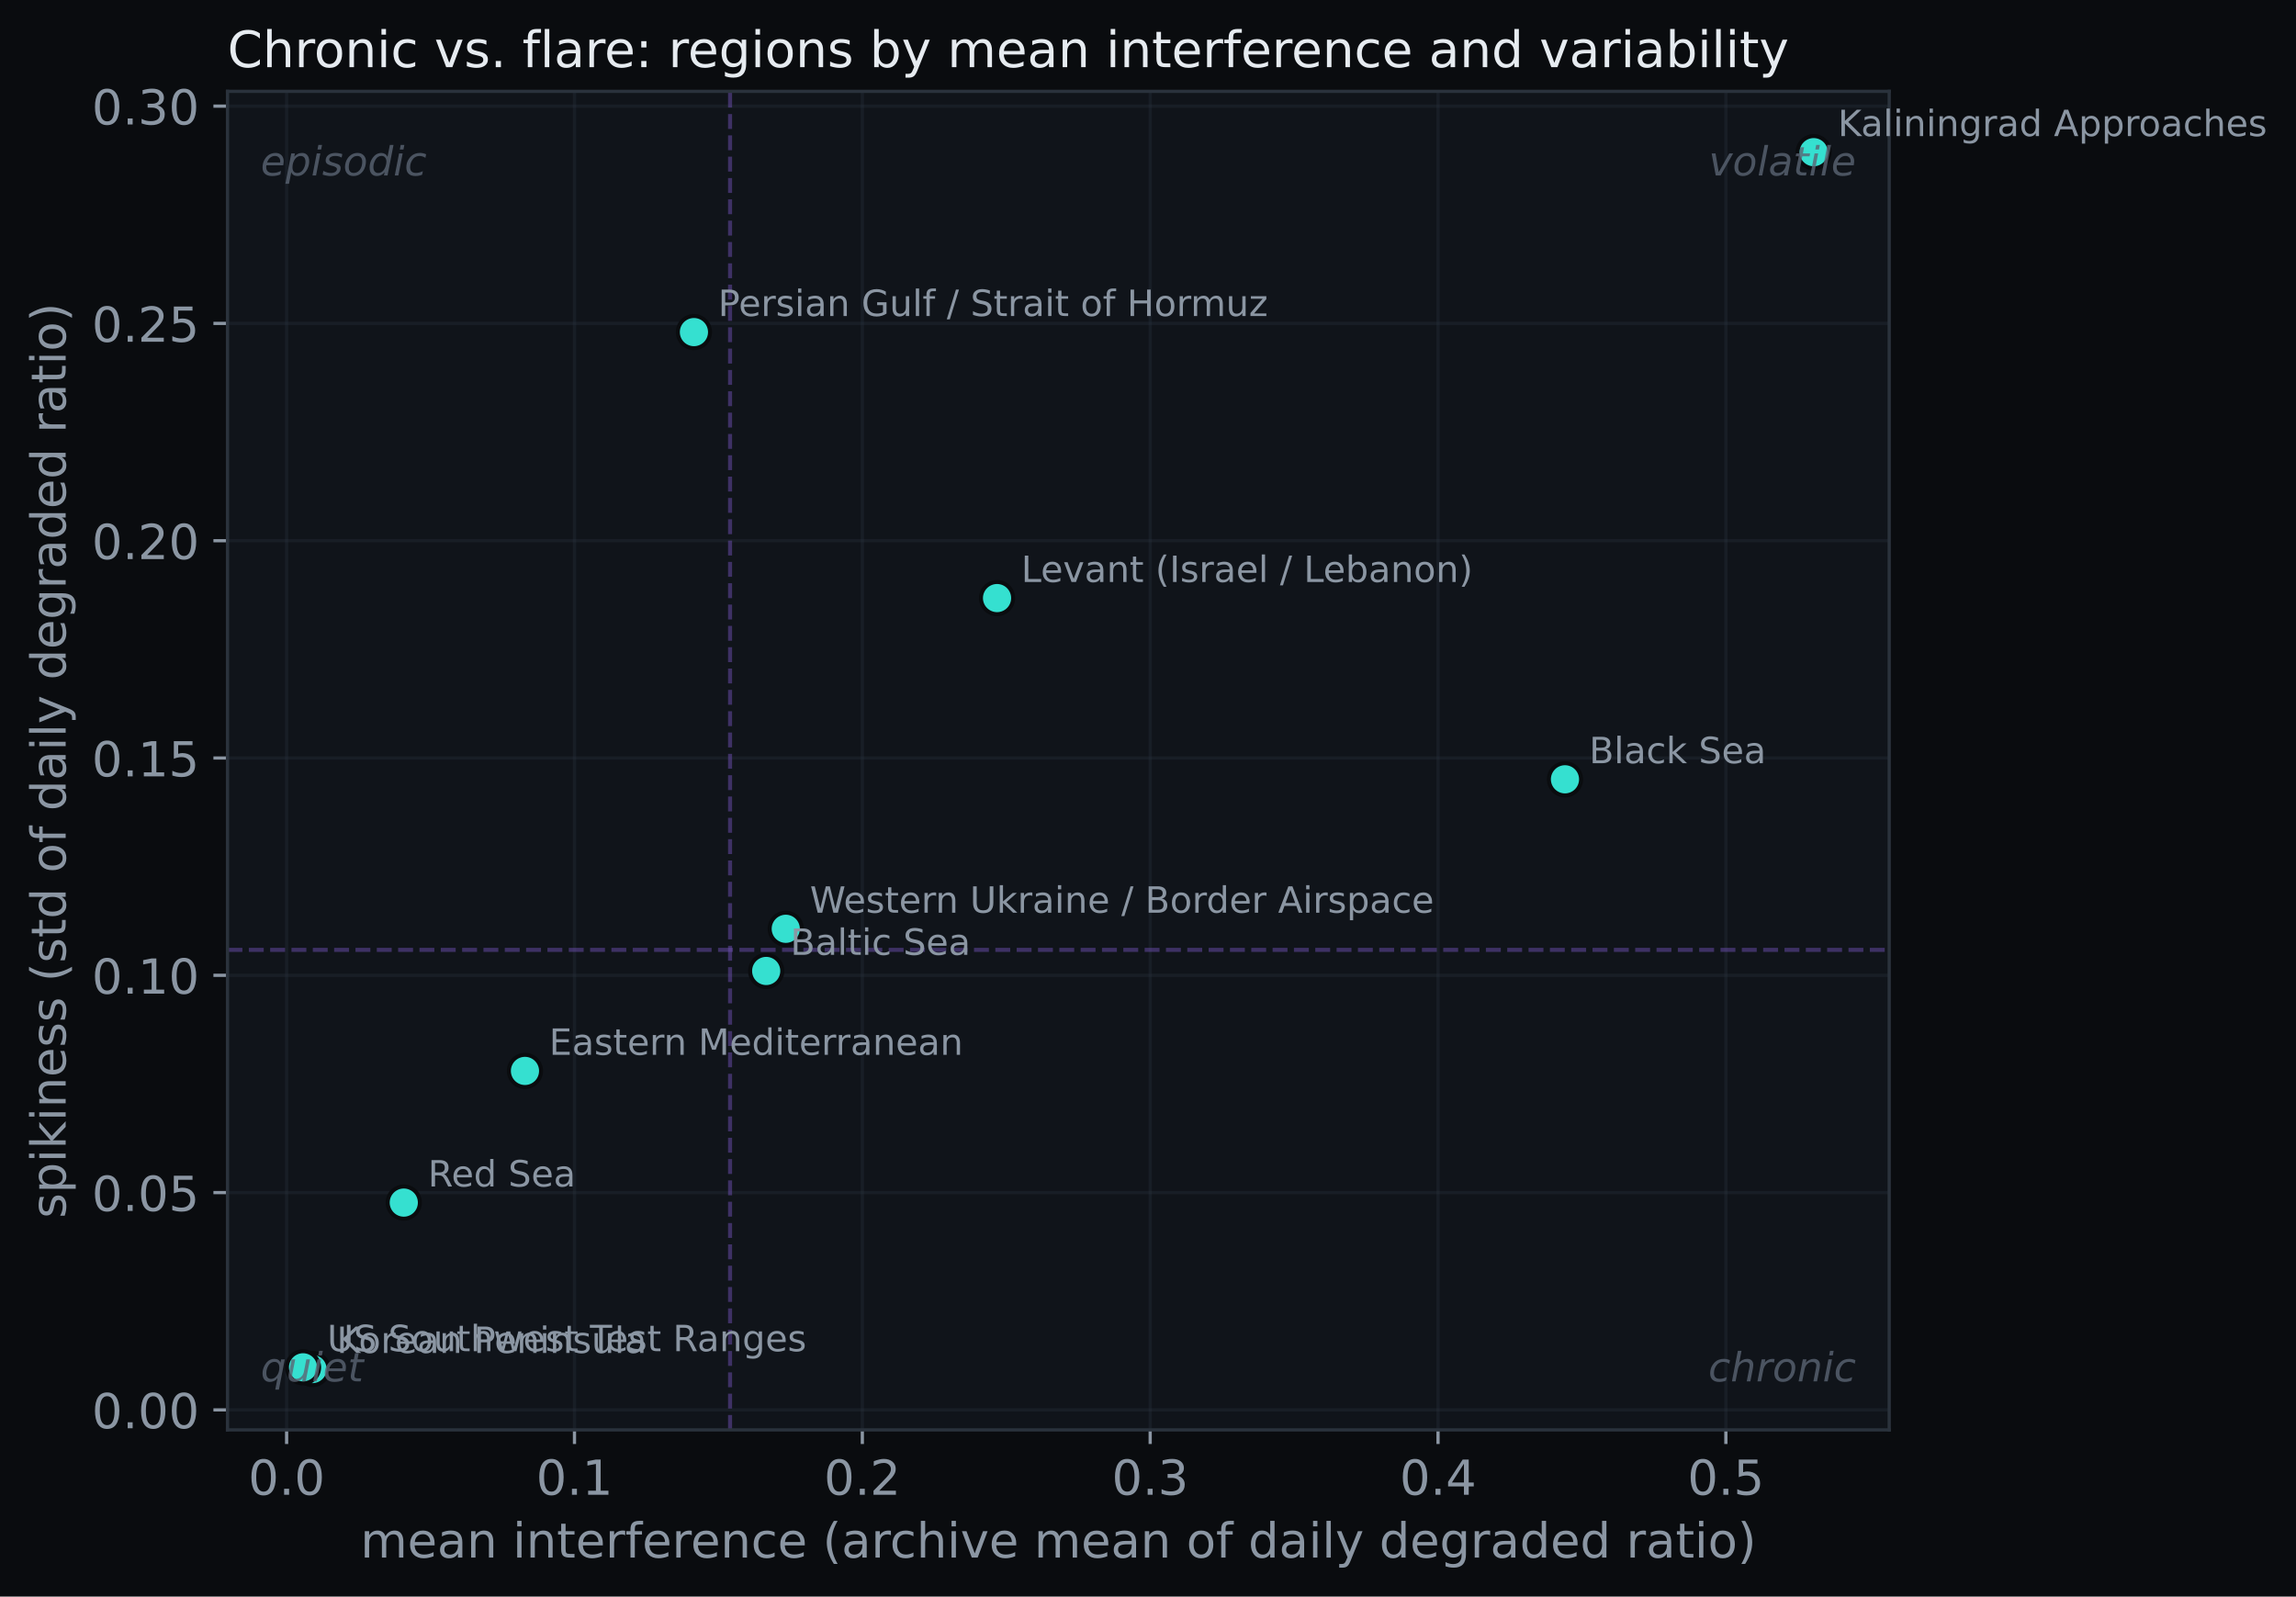
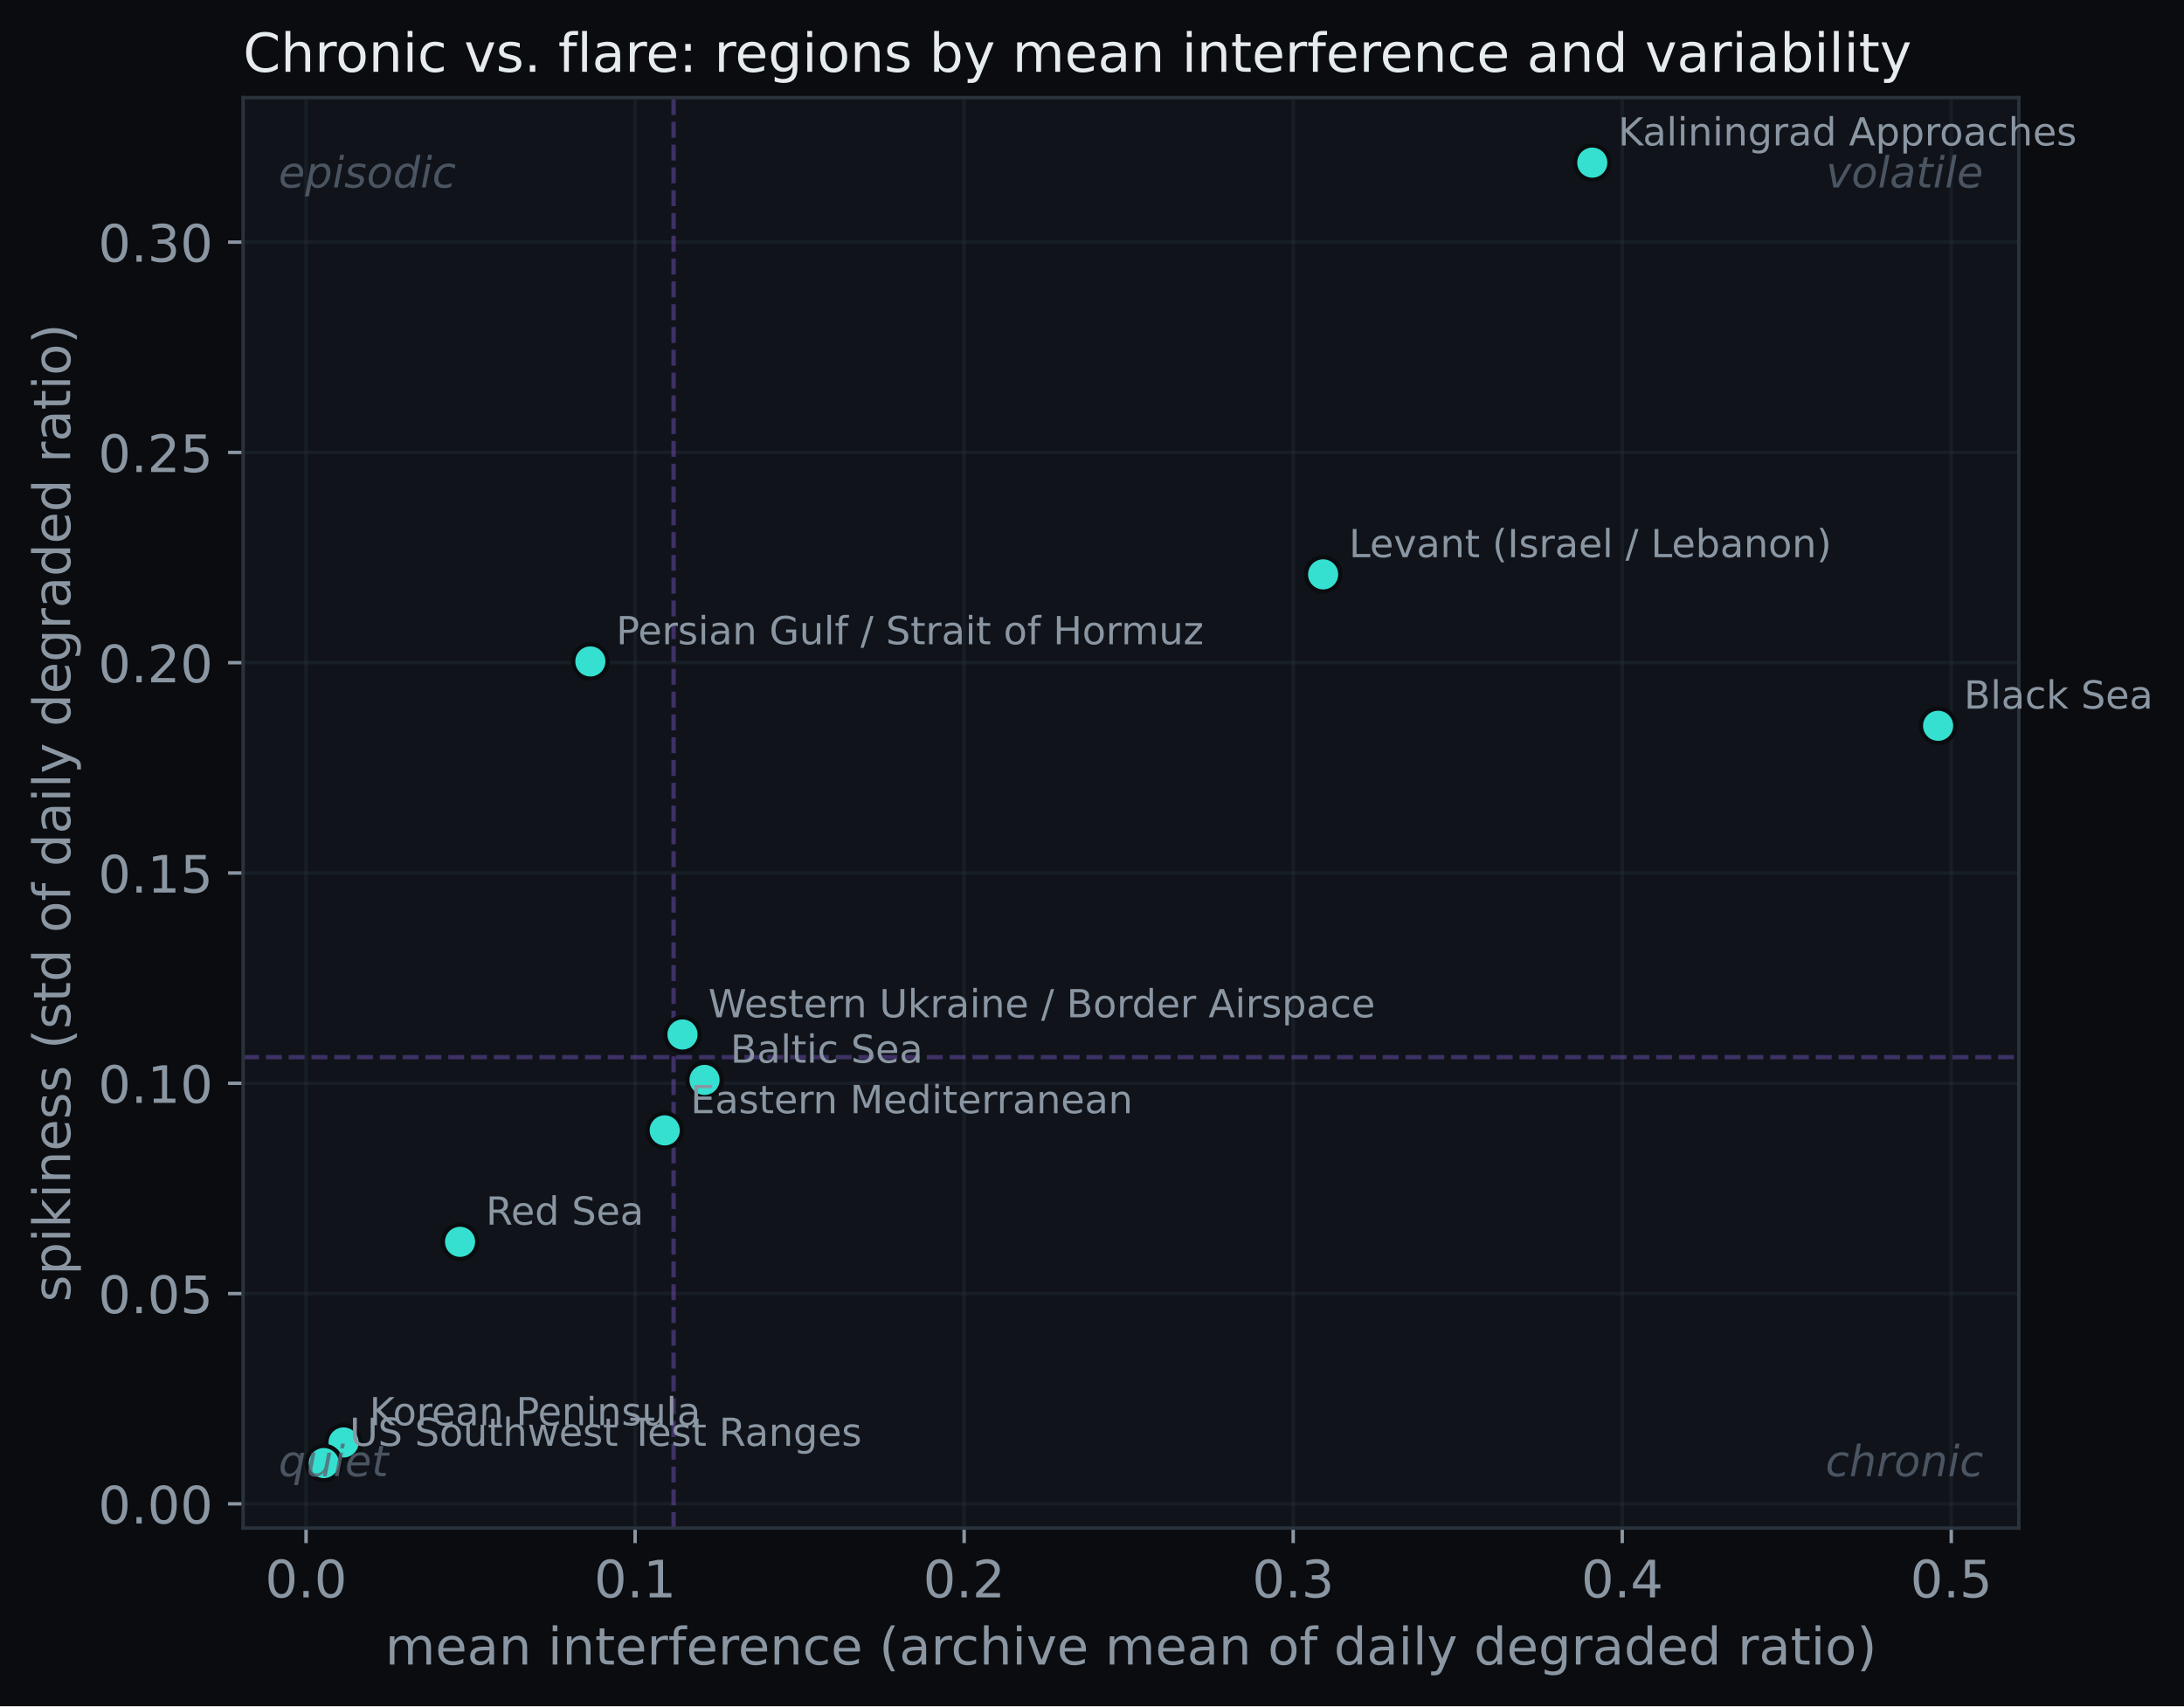
- <svg xmlns="http://www.w3.org/2000/svg" xmlns:xlink="http://www.w3.org/1999/xlink" width="570.536pt" height="396.766pt" viewBox="0 0 570.536 396.766" version="1.1">
+ <svg xmlns="http://www.w3.org/2000/svg" xmlns:xlink="http://www.w3.org/1999/xlink" width="507.861pt" height="396.766pt" viewBox="0 0 507.861 396.766" version="1.1">
  <defs>
    <style type="text/css">*{stroke-linejoin: round; stroke-linecap: butt}</style>
  </defs>
  <g id="figure_1">
    <g id="patch_1">
-       <path d="M 0 396.766  L 570.536 396.766  L 570.536 0  L 0 0  z " style="fill: #0a0c0f" />
+       <path d="M 0 396.766  L 507.861 396.766  L 507.861 0  L 0 0  z " style="fill: #0a0c0f" />
    </g>
    <g id="axes_1">
      <g id="patch_2">
        <path d="M 56.532 355.338  L 469.452 355.338  L 469.452 22.698  L 56.532 22.698  z " style="fill: #10141a" />
      </g>
      <g id="matplotlib.axis_1">
        <g id="xtick_1">
          <g id="line2d_1">
-             <path d="M 71.224 355.338  L 71.224 22.698  " clip-path="url(#p4d09673095)" style="fill: none; stroke: #2a323c; stroke-opacity: 0.35; stroke-width: 0.8; stroke-linecap: square" />
+             <path d="M 71.17 355.338  L 71.17 22.698  " clip-path="url(#pcceb9ff1e9)" style="fill: none; stroke: #2a323c; stroke-opacity: 0.35; stroke-width: 0.8; stroke-linecap: square" />
          </g>
          <g id="line2d_2">
            <defs>
-               <path id="mf97426fefe" d="M 0 0  L 0 3.5  " style="stroke: #8b96a3; stroke-width: 0.8" />
+               <path id="mdadfcc770f" d="M 0 0  L 0 3.5  " style="stroke: #8b96a3; stroke-width: 0.8" />
            </defs>
            <g>
-               <use xlink:href="#mf97426fefe" x="71.224" y="355.338" style="fill: #8b96a3; stroke: #8b96a3; stroke-width: 0.8" />
+               <use xlink:href="#mdadfcc770f" x="71.17" y="355.338" style="fill: #8b96a3; stroke: #8b96a3; stroke-width: 0.8" />
            </g>
          </g>
          <g id="text_1">
-             <text style="font-size: 12px; font-family: 'DejaVu Sans'; text-anchor: middle; fill: #8b96a3" x="71.224" y="371.456" transform="rotate(-0 71.22446 371.4562)">0.0</text>
+             <text style="font-size: 12px; font-family: 'DejaVu Sans'; text-anchor: middle; fill: #8b96a3" x="71.17" y="371.456" transform="rotate(-0 71.16979 371.4562)">0.0</text>
          </g>
        </g>
        <g id="xtick_2">
          <g id="line2d_3">
-             <path d="M 142.753 355.338  L 142.753 22.698  " clip-path="url(#p4d09673095)" style="fill: none; stroke: #2a323c; stroke-opacity: 0.35; stroke-width: 0.8; stroke-linecap: square" />
+             <path d="M 147.685 355.338  L 147.685 22.698  " clip-path="url(#pcceb9ff1e9)" style="fill: none; stroke: #2a323c; stroke-opacity: 0.35; stroke-width: 0.8; stroke-linecap: square" />
          </g>
          <g id="line2d_4">
            <g>
-               <use xlink:href="#mf97426fefe" x="142.753" y="355.338" style="fill: #8b96a3; stroke: #8b96a3; stroke-width: 0.8" />
+               <use xlink:href="#mdadfcc770f" x="147.685" y="355.338" style="fill: #8b96a3; stroke: #8b96a3; stroke-width: 0.8" />
            </g>
          </g>
          <g id="text_2">
-             <text style="font-size: 12px; font-family: 'DejaVu Sans'; text-anchor: middle; fill: #8b96a3" x="142.753" y="371.456" transform="rotate(-0 142.753 371.4562)">0.1</text>
+             <text style="font-size: 12px; font-family: 'DejaVu Sans'; text-anchor: middle; fill: #8b96a3" x="147.685" y="371.456" transform="rotate(-0 147.6846 371.4562)">0.1</text>
          </g>
        </g>
        <g id="xtick_3">
          <g id="line2d_5">
-             <path d="M 214.282 355.338  L 214.282 22.698  " clip-path="url(#p4d09673095)" style="fill: none; stroke: #2a323c; stroke-opacity: 0.35; stroke-width: 0.8; stroke-linecap: square" />
+             <path d="M 224.199 355.338  L 224.199 22.698  " clip-path="url(#pcceb9ff1e9)" style="fill: none; stroke: #2a323c; stroke-opacity: 0.35; stroke-width: 0.8; stroke-linecap: square" />
          </g>
          <g id="line2d_6">
            <g>
-               <use xlink:href="#mf97426fefe" x="214.282" y="355.338" style="fill: #8b96a3; stroke: #8b96a3; stroke-width: 0.8" />
+               <use xlink:href="#mdadfcc770f" x="224.199" y="355.338" style="fill: #8b96a3; stroke: #8b96a3; stroke-width: 0.8" />
            </g>
          </g>
          <g id="text_3">
-             <text style="font-size: 12px; font-family: 'DejaVu Sans'; text-anchor: middle; fill: #8b96a3" x="214.282" y="371.456" transform="rotate(-0 214.2816 371.4562)">0.2</text>
+             <text style="font-size: 12px; font-family: 'DejaVu Sans'; text-anchor: middle; fill: #8b96a3" x="224.199" y="371.456" transform="rotate(-0 224.1995 371.4562)">0.2</text>
          </g>
        </g>
        <g id="xtick_4">
          <g id="line2d_7">
-             <path d="M 285.81 355.338  L 285.81 22.698  " clip-path="url(#p4d09673095)" style="fill: none; stroke: #2a323c; stroke-opacity: 0.35; stroke-width: 0.8; stroke-linecap: square" />
+             <path d="M 300.714 355.338  L 300.714 22.698  " clip-path="url(#pcceb9ff1e9)" style="fill: none; stroke: #2a323c; stroke-opacity: 0.35; stroke-width: 0.8; stroke-linecap: square" />
          </g>
          <g id="line2d_8">
            <g>
-               <use xlink:href="#mf97426fefe" x="285.81" y="355.338" style="fill: #8b96a3; stroke: #8b96a3; stroke-width: 0.8" />
+               <use xlink:href="#mdadfcc770f" x="300.714" y="355.338" style="fill: #8b96a3; stroke: #8b96a3; stroke-width: 0.8" />
            </g>
          </g>
          <g id="text_4">
-             <text style="font-size: 12px; font-family: 'DejaVu Sans'; text-anchor: middle; fill: #8b96a3" x="285.81" y="371.456" transform="rotate(-0 285.8101 371.4562)">0.3</text>
+             <text style="font-size: 12px; font-family: 'DejaVu Sans'; text-anchor: middle; fill: #8b96a3" x="300.714" y="371.456" transform="rotate(-0 300.7143 371.4562)">0.3</text>
          </g>
        </g>
        <g id="xtick_5">
          <g id="line2d_9">
-             <path d="M 357.339 355.338  L 357.339 22.698  " clip-path="url(#p4d09673095)" style="fill: none; stroke: #2a323c; stroke-opacity: 0.35; stroke-width: 0.8; stroke-linecap: square" />
+             <path d="M 377.229 355.338  L 377.229 22.698  " clip-path="url(#pcceb9ff1e9)" style="fill: none; stroke: #2a323c; stroke-opacity: 0.35; stroke-width: 0.8; stroke-linecap: square" />
          </g>
          <g id="line2d_10">
            <g>
-               <use xlink:href="#mf97426fefe" x="357.339" y="355.338" style="fill: #8b96a3; stroke: #8b96a3; stroke-width: 0.8" />
+               <use xlink:href="#mdadfcc770f" x="377.229" y="355.338" style="fill: #8b96a3; stroke: #8b96a3; stroke-width: 0.8" />
            </g>
          </g>
          <g id="text_5">
-             <text style="font-size: 12px; font-family: 'DejaVu Sans'; text-anchor: middle; fill: #8b96a3" x="357.339" y="371.456" transform="rotate(-0 357.3387 371.4562)">0.4</text>
+             <text style="font-size: 12px; font-family: 'DejaVu Sans'; text-anchor: middle; fill: #8b96a3" x="377.229" y="371.456" transform="rotate(-0 377.2292 371.4562)">0.4</text>
          </g>
        </g>
        <g id="xtick_6">
          <g id="line2d_11">
-             <path d="M 428.867 355.338  L 428.867 22.698  " clip-path="url(#p4d09673095)" style="fill: none; stroke: #2a323c; stroke-opacity: 0.35; stroke-width: 0.8; stroke-linecap: square" />
+             <path d="M 453.744 355.338  L 453.744 22.698  " clip-path="url(#pcceb9ff1e9)" style="fill: none; stroke: #2a323c; stroke-opacity: 0.35; stroke-width: 0.8; stroke-linecap: square" />
          </g>
          <g id="line2d_12">
            <g>
-               <use xlink:href="#mf97426fefe" x="428.867" y="355.338" style="fill: #8b96a3; stroke: #8b96a3; stroke-width: 0.8" />
+               <use xlink:href="#mdadfcc770f" x="453.744" y="355.338" style="fill: #8b96a3; stroke: #8b96a3; stroke-width: 0.8" />
            </g>
          </g>
          <g id="text_6">
-             <text style="font-size: 12px; font-family: 'DejaVu Sans'; text-anchor: middle; fill: #8b96a3" x="428.867" y="371.456" transform="rotate(-0 428.8672 371.4562)">0.5</text>
+             <text style="font-size: 12px; font-family: 'DejaVu Sans'; text-anchor: middle; fill: #8b96a3" x="453.744" y="371.456" transform="rotate(-0 453.744 371.4562)">0.5</text>
          </g>
        </g>
        <g id="text_7">
          <text style="font-size: 12px; font-family: 'DejaVu Sans'; text-anchor: middle; fill: #8b96a3" x="262.993" y="387.07" transform="rotate(-0 262.9925 387.0699)">mean interference (archive mean of daily degraded ratio)</text>
        </g>
      </g>
      <g id="matplotlib.axis_2">
        <g id="ytick_1">
          <g id="line2d_13">
-             <path d="M 56.532 350.37  L 469.452 350.37  " clip-path="url(#p4d09673095)" style="fill: none; stroke: #2a323c; stroke-opacity: 0.35; stroke-width: 0.8; stroke-linecap: square" />
+             <path d="M 56.532 349.705  L 469.452 349.705  " clip-path="url(#pcceb9ff1e9)" style="fill: none; stroke: #2a323c; stroke-opacity: 0.35; stroke-width: 0.8; stroke-linecap: square" />
          </g>
          <g id="line2d_14">
            <defs>
-               <path id="m0ef7fad6d2" d="M 0 0  L -3.5 0  " style="stroke: #8b96a3; stroke-width: 0.8" />
+               <path id="m8bf882bb8f" d="M 0 0  L -3.5 0  " style="stroke: #8b96a3; stroke-width: 0.8" />
            </defs>
            <g>
-               <use xlink:href="#m0ef7fad6d2" x="56.532" y="350.37" style="fill: #8b96a3; stroke: #8b96a3; stroke-width: 0.8" />
+               <use xlink:href="#m8bf882bb8f" x="56.532" y="349.705" style="fill: #8b96a3; stroke: #8b96a3; stroke-width: 0.8" />
            </g>
          </g>
          <g id="text_8">
-             <text style="font-size: 12px; font-family: 'DejaVu Sans'; text-anchor: end; fill: #8b96a3" x="49.532" y="354.929" transform="rotate(-0 49.5325 354.9291)">0.00</text>
+             <text style="font-size: 12px; font-family: 'DejaVu Sans'; text-anchor: end; fill: #8b96a3" x="49.532" y="354.264" transform="rotate(-0 49.5325 354.2638)">0.00</text>
          </g>
        </g>
        <g id="ytick_2">
          <g id="line2d_15">
-             <path d="M 56.532 296.37  L 469.452 296.37  " clip-path="url(#p4d09673095)" style="fill: none; stroke: #2a323c; stroke-opacity: 0.35; stroke-width: 0.8; stroke-linecap: square" />
+             <path d="M 56.532 300.804  L 469.452 300.804  " clip-path="url(#pcceb9ff1e9)" style="fill: none; stroke: #2a323c; stroke-opacity: 0.35; stroke-width: 0.8; stroke-linecap: square" />
          </g>
          <g id="line2d_16">
            <g>
-               <use xlink:href="#m0ef7fad6d2" x="56.532" y="296.37" style="fill: #8b96a3; stroke: #8b96a3; stroke-width: 0.8" />
+               <use xlink:href="#m8bf882bb8f" x="56.532" y="300.804" style="fill: #8b96a3; stroke: #8b96a3; stroke-width: 0.8" />
            </g>
          </g>
          <g id="text_9">
-             <text style="font-size: 12px; font-family: 'DejaVu Sans'; text-anchor: end; fill: #8b96a3" x="49.532" y="300.929" transform="rotate(-0 49.5325 300.9291)">0.05</text>
+             <text style="font-size: 12px; font-family: 'DejaVu Sans'; text-anchor: end; fill: #8b96a3" x="49.532" y="305.363" transform="rotate(-0 49.5325 305.3634)">0.05</text>
          </g>
        </g>
        <g id="ytick_3">
          <g id="line2d_17">
-             <path d="M 56.532 242.37  L 469.452 242.37  " clip-path="url(#p4d09673095)" style="fill: none; stroke: #2a323c; stroke-opacity: 0.35; stroke-width: 0.8; stroke-linecap: square" />
+             <path d="M 56.532 251.904  L 469.452 251.904  " clip-path="url(#pcceb9ff1e9)" style="fill: none; stroke: #2a323c; stroke-opacity: 0.35; stroke-width: 0.8; stroke-linecap: square" />
          </g>
          <g id="line2d_18">
            <g>
-               <use xlink:href="#m0ef7fad6d2" x="56.532" y="242.37" style="fill: #8b96a3; stroke: #8b96a3; stroke-width: 0.8" />
+               <use xlink:href="#m8bf882bb8f" x="56.532" y="251.904" style="fill: #8b96a3; stroke: #8b96a3; stroke-width: 0.8" />
            </g>
          </g>
          <g id="text_10">
-             <text style="font-size: 12px; font-family: 'DejaVu Sans'; text-anchor: end; fill: #8b96a3" x="49.532" y="246.929" transform="rotate(-0 49.5325 246.9291)">0.10</text>
+             <text style="font-size: 12px; font-family: 'DejaVu Sans'; text-anchor: end; fill: #8b96a3" x="49.532" y="256.463" transform="rotate(-0 49.5325 256.463)">0.10</text>
          </g>
        </g>
        <g id="ytick_4">
          <g id="line2d_19">
-             <path d="M 56.532 188.37  L 469.452 188.37  " clip-path="url(#p4d09673095)" style="fill: none; stroke: #2a323c; stroke-opacity: 0.35; stroke-width: 0.8; stroke-linecap: square" />
+             <path d="M 56.532 203.004  L 469.452 203.004  " clip-path="url(#pcceb9ff1e9)" style="fill: none; stroke: #2a323c; stroke-opacity: 0.35; stroke-width: 0.8; stroke-linecap: square" />
          </g>
          <g id="line2d_20">
            <g>
-               <use xlink:href="#m0ef7fad6d2" x="56.532" y="188.37" style="fill: #8b96a3; stroke: #8b96a3; stroke-width: 0.8" />
+               <use xlink:href="#m8bf882bb8f" x="56.532" y="203.004" style="fill: #8b96a3; stroke: #8b96a3; stroke-width: 0.8" />
            </g>
          </g>
          <g id="text_11">
-             <text style="font-size: 12px; font-family: 'DejaVu Sans'; text-anchor: end; fill: #8b96a3" x="49.532" y="192.929" transform="rotate(-0 49.5325 192.9291)">0.15</text>
+             <text style="font-size: 12px; font-family: 'DejaVu Sans'; text-anchor: end; fill: #8b96a3" x="49.532" y="207.563" transform="rotate(-0 49.5325 207.5626)">0.15</text>
          </g>
        </g>
        <g id="ytick_5">
          <g id="line2d_21">
-             <path d="M 56.532 134.37  L 469.452 134.37  " clip-path="url(#p4d09673095)" style="fill: none; stroke: #2a323c; stroke-opacity: 0.35; stroke-width: 0.8; stroke-linecap: square" />
+             <path d="M 56.532 154.103  L 469.452 154.103  " clip-path="url(#pcceb9ff1e9)" style="fill: none; stroke: #2a323c; stroke-opacity: 0.35; stroke-width: 0.8; stroke-linecap: square" />
          </g>
          <g id="line2d_22">
            <g>
-               <use xlink:href="#m0ef7fad6d2" x="56.532" y="134.37" style="fill: #8b96a3; stroke: #8b96a3; stroke-width: 0.8" />
+               <use xlink:href="#m8bf882bb8f" x="56.532" y="154.103" style="fill: #8b96a3; stroke: #8b96a3; stroke-width: 0.8" />
            </g>
          </g>
          <g id="text_12">
-             <text style="font-size: 12px; font-family: 'DejaVu Sans'; text-anchor: end; fill: #8b96a3" x="49.532" y="138.929" transform="rotate(-0 49.5325 138.9291)">0.20</text>
+             <text style="font-size: 12px; font-family: 'DejaVu Sans'; text-anchor: end; fill: #8b96a3" x="49.532" y="158.662" transform="rotate(-0 49.5325 158.6622)">0.20</text>
          </g>
        </g>
        <g id="ytick_6">
          <g id="line2d_23">
-             <path d="M 56.532 80.37  L 469.452 80.37  " clip-path="url(#p4d09673095)" style="fill: none; stroke: #2a323c; stroke-opacity: 0.35; stroke-width: 0.8; stroke-linecap: square" />
+             <path d="M 56.532 105.203  L 469.452 105.203  " clip-path="url(#pcceb9ff1e9)" style="fill: none; stroke: #2a323c; stroke-opacity: 0.35; stroke-width: 0.8; stroke-linecap: square" />
          </g>
          <g id="line2d_24">
            <g>
-               <use xlink:href="#m0ef7fad6d2" x="56.532" y="80.37" style="fill: #8b96a3; stroke: #8b96a3; stroke-width: 0.8" />
+               <use xlink:href="#m8bf882bb8f" x="56.532" y="105.203" style="fill: #8b96a3; stroke: #8b96a3; stroke-width: 0.8" />
            </g>
          </g>
          <g id="text_13">
-             <text style="font-size: 12px; font-family: 'DejaVu Sans'; text-anchor: end; fill: #8b96a3" x="49.532" y="84.929" transform="rotate(-0 49.5325 84.92911)">0.25</text>
+             <text style="font-size: 12px; font-family: 'DejaVu Sans'; text-anchor: end; fill: #8b96a3" x="49.532" y="109.762" transform="rotate(-0 49.5325 109.7618)">0.25</text>
          </g>
        </g>
        <g id="ytick_7">
          <g id="line2d_25">
-             <path d="M 56.532 26.37  L 469.452 26.37  " clip-path="url(#p4d09673095)" style="fill: none; stroke: #2a323c; stroke-opacity: 0.35; stroke-width: 0.8; stroke-linecap: square" />
+             <path d="M 56.532 56.302  L 469.452 56.302  " clip-path="url(#pcceb9ff1e9)" style="fill: none; stroke: #2a323c; stroke-opacity: 0.35; stroke-width: 0.8; stroke-linecap: square" />
          </g>
          <g id="line2d_26">
            <g>
-               <use xlink:href="#m0ef7fad6d2" x="56.532" y="26.37" style="fill: #8b96a3; stroke: #8b96a3; stroke-width: 0.8" />
+               <use xlink:href="#m8bf882bb8f" x="56.532" y="56.302" style="fill: #8b96a3; stroke: #8b96a3; stroke-width: 0.8" />
            </g>
          </g>
          <g id="text_14">
-             <text style="font-size: 12px; font-family: 'DejaVu Sans'; text-anchor: end; fill: #8b96a3" x="49.532" y="30.929" transform="rotate(-0 49.5325 30.92911)">0.30</text>
+             <text style="font-size: 12px; font-family: 'DejaVu Sans'; text-anchor: end; fill: #8b96a3" x="49.532" y="60.861" transform="rotate(-0 49.5325 60.86146)">0.30</text>
          </g>
        </g>
        <g id="text_15">
          <text style="font-size: 12px; font-family: 'DejaVu Sans'; text-anchor: middle; fill: #8b96a3" x="16.318" y="189.018" transform="rotate(-90 16.31812 189.018)">spikiness (std of daily degraded ratio)</text>
        </g>
      </g>
      <g id="line2d_27">
-         <path d="M 181.414 355.338  L 181.414 22.698  " clip-path="url(#p4d09673095)" style="fill: none; stroke-dasharray: 3.7,1.6; stroke-dashoffset: 0; stroke: #6d4fb0; stroke-opacity: 0.5" />
+         <path d="M 156.637 355.338  L 156.637 22.698  " clip-path="url(#pcceb9ff1e9)" style="fill: none; stroke-dasharray: 3.7,1.6; stroke-dashoffset: 0; stroke: #6d4fb0; stroke-opacity: 0.5" />
      </g>
      <g id="line2d_28">
-         <path d="M 56.532 236.052  L 469.452 236.052  " clip-path="url(#p4d09673095)" style="fill: none; stroke-dasharray: 3.7,1.6; stroke-dashoffset: 0; stroke: #6d4fb0; stroke-opacity: 0.5" />
+         <path d="M 56.532 245.84  L 469.452 245.84  " clip-path="url(#pcceb9ff1e9)" style="fill: none; stroke-dasharray: 3.7,1.6; stroke-dashoffset: 0; stroke: #6d4fb0; stroke-opacity: 0.5" />
      </g>
      <g id="line2d_29">
        <defs>
-           <path id="m080e056c64" d="M 0 4  C 1.061 4 2.078 3.579 2.828 2.828  C 3.579 2.078 4 1.061 4 0  C 4 -1.061 3.579 -2.078 2.828 -2.828  C 2.078 -3.579 1.061 -4 0 -4  C -1.061 -4 -2.078 -3.579 -2.828 -2.828  C -3.579 -2.078 -4 -1.061 -4 0  C -4 1.061 -3.579 2.078 -2.828 2.828  C -2.078 3.579 -1.061 4 0 4  z " style="stroke: #0a0c0f" />
+           <path id="mb6d50e372f" d="M 0 4  C 1.061 4 2.078 3.579 2.828 2.828  C 3.579 2.078 4 1.061 4 0  C 4 -1.061 3.579 -2.078 2.828 -2.828  C 2.078 -3.579 1.061 -4 0 -4  C -1.061 -4 -2.078 -3.579 -2.828 -2.828  C -3.579 -2.078 -4 -1.061 -4 0  C -4 1.061 -3.579 2.078 -2.828 2.828  C -2.078 3.579 -1.061 4 0 4  z " style="stroke: #0a0c0f" />
        </defs>
-         <g clip-path="url(#p4d09673095)">
-           <use xlink:href="#m080e056c64" x="190.391" y="241.29" style="fill: #35e0d0; stroke: #0a0c0f" />
+         <g clip-path="url(#pcceb9ff1e9)">
+           <use xlink:href="#mb6d50e372f" x="163.829" y="251.122" style="fill: #35e0d0; stroke: #0a0c0f" />
        </g>
      </g>
      <g id="line2d_30">
-         <g clip-path="url(#p4d09673095)">
-           <use xlink:href="#m080e056c64" x="388.883" y="193.662" style="fill: #35e0d0; stroke: #0a0c0f" />
+         <g clip-path="url(#pcceb9ff1e9)">
+           <use xlink:href="#mb6d50e372f" x="450.683" y="168.773" style="fill: #35e0d0; stroke: #0a0c0f" />
        </g>
      </g>
      <g id="line2d_31">
-         <g clip-path="url(#p4d09673095)">
-           <use xlink:href="#m080e056c64" x="130.45" y="266.13" style="fill: #35e0d0; stroke: #0a0c0f" />
+         <g clip-path="url(#pcceb9ff1e9)">
+           <use xlink:href="#mb6d50e372f" x="154.571" y="262.858" style="fill: #35e0d0; stroke: #0a0c0f" />
        </g>
      </g>
      <g id="line2d_32">
-         <g clip-path="url(#p4d09673095)">
-           <use xlink:href="#m080e056c64" x="450.683" y="37.818" style="fill: #35e0d0; stroke: #0a0c0f" />
+         <g clip-path="url(#pcceb9ff1e9)">
+           <use xlink:href="#mb6d50e372f" x="370.266" y="37.818" style="fill: #35e0d0; stroke: #0a0c0f" />
        </g>
      </g>
      <g id="line2d_33">
-         <g clip-path="url(#p4d09673095)">
-           <use xlink:href="#m080e056c64" x="77.662" y="340.218" style="fill: #35e0d0; stroke: #0a0c0f" />
+         <g clip-path="url(#pcceb9ff1e9)">
+           <use xlink:href="#mb6d50e372f" x="79.892" y="335.426" style="fill: #35e0d0; stroke: #0a0c0f" />
        </g>
      </g>
      <g id="line2d_34">
-         <g clip-path="url(#p4d09673095)">
-           <use xlink:href="#m080e056c64" x="247.757" y="148.626" style="fill: #35e0d0; stroke: #0a0c0f" />
+         <g clip-path="url(#pcceb9ff1e9)">
+           <use xlink:href="#mb6d50e372f" x="307.677" y="133.565" style="fill: #35e0d0; stroke: #0a0c0f" />
        </g>
      </g>
      <g id="line2d_35">
-         <g clip-path="url(#p4d09673095)">
-           <use xlink:href="#m080e056c64" x="172.437" y="82.53" style="fill: #35e0d0; stroke: #0a0c0f" />
+         <g clip-path="url(#pcceb9ff1e9)">
+           <use xlink:href="#mb6d50e372f" x="137.279" y="153.81" style="fill: #35e0d0; stroke: #0a0c0f" />
        </g>
      </g>
      <g id="line2d_36">
-         <g clip-path="url(#p4d09673095)">
-           <use xlink:href="#m080e056c64" x="100.337" y="298.854" style="fill: #35e0d0; stroke: #0a0c0f" />
+         <g clip-path="url(#pcceb9ff1e9)">
+           <use xlink:href="#mb6d50e372f" x="106.979" y="288.775" style="fill: #35e0d0; stroke: #0a0c0f" />
        </g>
      </g>
      <g id="line2d_37">
-         <g clip-path="url(#p4d09673095)">
-           <use xlink:href="#m080e056c64" x="195.255" y="230.814" style="fill: #35e0d0; stroke: #0a0c0f" />
+         <g clip-path="url(#pcceb9ff1e9)">
+           <use xlink:href="#mb6d50e372f" x="158.703" y="240.559" style="fill: #35e0d0; stroke: #0a0c0f" />
        </g>
      </g>
      <g id="line2d_38">
-         <g clip-path="url(#p4d09673095)">
-           <use xlink:href="#m080e056c64" x="75.302" y="339.786" style="fill: #35e0d0; stroke: #0a0c0f" />
+         <g clip-path="url(#pcceb9ff1e9)">
+           <use xlink:href="#mb6d50e372f" x="75.302" y="340.218" style="fill: #35e0d0; stroke: #0a0c0f" />
        </g>
      </g>
      <g id="patch_3">
        <path d="M 56.532 355.338  L 56.532 22.698  " style="fill: none; stroke: #2a323c; stroke-width: 0.8; stroke-linejoin: miter; stroke-linecap: square" />
      </g>
      <g id="patch_4">
        <path d="M 469.452 355.338  L 469.452 22.698  " style="fill: none; stroke: #2a323c; stroke-width: 0.8; stroke-linejoin: miter; stroke-linecap: square" />
      </g>
      <g id="patch_5">
        <path d="M 56.532 355.338  L 469.452 355.338  " style="fill: none; stroke: #2a323c; stroke-width: 0.8; stroke-linejoin: miter; stroke-linecap: square" />
      </g>
      <g id="patch_6">
        <path d="M 56.532 22.698  L 469.452 22.698  " style="fill: none; stroke: #2a323c; stroke-width: 0.8; stroke-linejoin: miter; stroke-linecap: square" />
      </g>
      <g id="text_16">
-         <text style="font-size: 9px; font-family: 'DejaVu Sans'; text-anchor: start; fill: #8b96a3" x="196.391" y="237.29" transform="rotate(-0 196.391 237.29)">Baltic Sea</text>
+         <text style="font-size: 9px; font-family: 'DejaVu Sans'; text-anchor: start; fill: #8b96a3" x="169.829" y="247.122" transform="rotate(-0 169.8293 247.1215)">Baltic Sea</text>
      </g>
      <g id="text_17">
-         <text style="font-size: 9px; font-family: 'DejaVu Sans'; text-anchor: start; fill: #8b96a3" x="394.883" y="189.662" transform="rotate(-0 394.8827 189.662)">Black Sea</text>
+         <text style="font-size: 9px; font-family: 'DejaVu Sans'; text-anchor: start; fill: #8b96a3" x="456.683" y="164.773" transform="rotate(-0 456.6834 164.7733)">Black Sea</text>
      </g>
      <g id="text_18">
-         <text style="font-size: 9px; font-family: 'DejaVu Sans'; text-anchor: start; fill: #8b96a3" x="136.45" y="262.13" transform="rotate(-0 136.4501 262.13)">Eastern Mediterranean</text>
+         <text style="font-size: 9px; font-family: 'DejaVu Sans'; text-anchor: start; fill: #8b96a3" x="160.571" y="258.858" transform="rotate(-0 160.571 258.8576)">Eastern Mediterranean</text>
      </g>
      <g id="text_19">
-         <text style="font-size: 9px; font-family: 'DejaVu Sans'; text-anchor: start; fill: #8b96a3" x="456.683" y="33.818" transform="rotate(-0 456.6834 33.81805)">Kaliningrad Approaches</text>
+         <text style="font-size: 9px; font-family: 'DejaVu Sans'; text-anchor: start; fill: #8b96a3" x="376.266" y="33.818" transform="rotate(-0 376.2663 33.81805)">Kaliningrad Approaches</text>
      </g>
      <g id="text_20">
-         <text style="font-size: 9px; font-family: 'DejaVu Sans'; text-anchor: start; fill: #8b96a3" x="83.662" y="336.218" transform="rotate(-0 83.66203 336.218)">Korean Peninsula</text>
+         <text style="font-size: 9px; font-family: 'DejaVu Sans'; text-anchor: start; fill: #8b96a3" x="85.892" y="331.426" transform="rotate(-0 85.89248 331.4258)">Korean Peninsula</text>
      </g>
      <g id="text_21">
-         <text style="font-size: 9px; font-family: 'DejaVu Sans'; text-anchor: start; fill: #8b96a3" x="253.757" y="144.626" transform="rotate(-0 253.7569 144.626)">Levant (Israel / Lebanon)</text>
+         <text style="font-size: 9px; font-family: 'DejaVu Sans'; text-anchor: start; fill: #8b96a3" x="313.677" y="129.565" transform="rotate(-0 313.6772 129.565)">Levant (Israel / Lebanon)</text>
      </g>
      <g id="text_22">
-         <text style="font-size: 9px; font-family: 'DejaVu Sans'; text-anchor: start; fill: #8b96a3" x="178.437" y="78.53" transform="rotate(-0 178.4374 78.53005)">Persian Gulf / Strait of Hormuz</text>
+         <text style="font-size: 9px; font-family: 'DejaVu Sans'; text-anchor: start; fill: #8b96a3" x="143.279" y="149.81" transform="rotate(-0 143.2786 149.8098)">Persian Gulf / Strait of Hormuz</text>
      </g>
      <g id="text_23">
-         <text style="font-size: 9px; font-family: 'DejaVu Sans'; text-anchor: start; fill: #8b96a3" x="106.337" y="294.854" transform="rotate(-0 106.3366 294.854)">Red Sea</text>
+         <text style="font-size: 9px; font-family: 'DejaVu Sans'; text-anchor: start; fill: #8b96a3" x="112.979" y="284.775" transform="rotate(-0 112.9787 284.7748)">Red Sea</text>
      </g>
      <g id="text_24">
-         <text style="font-size: 9px; font-family: 'DejaVu Sans'; text-anchor: start; fill: #8b96a3" x="201.255" y="226.814" transform="rotate(-0 201.255 226.814)">Western Ukraine / Border Airspace</text>
+         <text style="font-size: 9px; font-family: 'DejaVu Sans'; text-anchor: start; fill: #8b96a3" x="164.703" y="236.559" transform="rotate(-0 164.7028 236.5591)">Western Ukraine / Border Airspace</text>
      </g>
      <g id="text_25">
-         <text style="font-size: 9px; font-family: 'DejaVu Sans'; text-anchor: start; fill: #8b96a3" x="81.302" y="335.786" transform="rotate(-0 81.30159 335.786)">US Southwest Test Ranges</text>
+         <text style="font-size: 9px; font-family: 'DejaVu Sans'; text-anchor: start; fill: #8b96a3" x="81.302" y="336.218" transform="rotate(-0 81.30159 336.218)">US Southwest Test Ranges</text>
      </g>
      <g id="text_26">
        <text style="font-style: italic; font-size: 10px; font-family: 'DejaVu Sans'; text-anchor: end; fill: #5a6473; opacity: 0.8" x="461.194" y="43.602" transform="rotate(-0 461.1941 43.60208)">volatile</text>
      </g>
      <g id="text_27">
        <text style="font-style: italic; font-size: 10px; font-family: 'DejaVu Sans'; text-anchor: start; fill: #5a6473; opacity: 0.8" x="64.791" y="43.602" transform="rotate(-0 64.7909 43.60208)">episodic</text>
      </g>
      <g id="text_28">
        <text style="font-style: italic; font-size: 10px; font-family: 'DejaVu Sans'; text-anchor: end; fill: #5a6473; opacity: 0.8" x="461.194" y="343.279" transform="rotate(-0 461.1941 343.2792)">chronic</text>
      </g>
      <g id="text_29">
        <text style="font-style: italic; font-size: 10px; font-family: 'DejaVu Sans'; text-anchor: start; fill: #5a6473; opacity: 0.8" x="64.791" y="343.279" transform="rotate(-0 64.7909 343.2792)">quiet</text>
      </g>
      <g id="text_30">
        <text style="font-size: 12.5px; font-family: 'DejaVu Sans'; text-anchor: start; fill: #e6ebf0" x="56.532" y="16.698" transform="rotate(-0 56.5325 16.69805)">Chronic vs. flare: regions by mean interference and variability</text>
      </g>
    </g>
  </g>
  <defs>
-     <clipPath id="p4d09673095">
+     <clipPath id="pcceb9ff1e9">
      <rect x="56.532" y="22.698" width="412.92" height="332.64" />
    </clipPath>
  </defs>
</svg>
